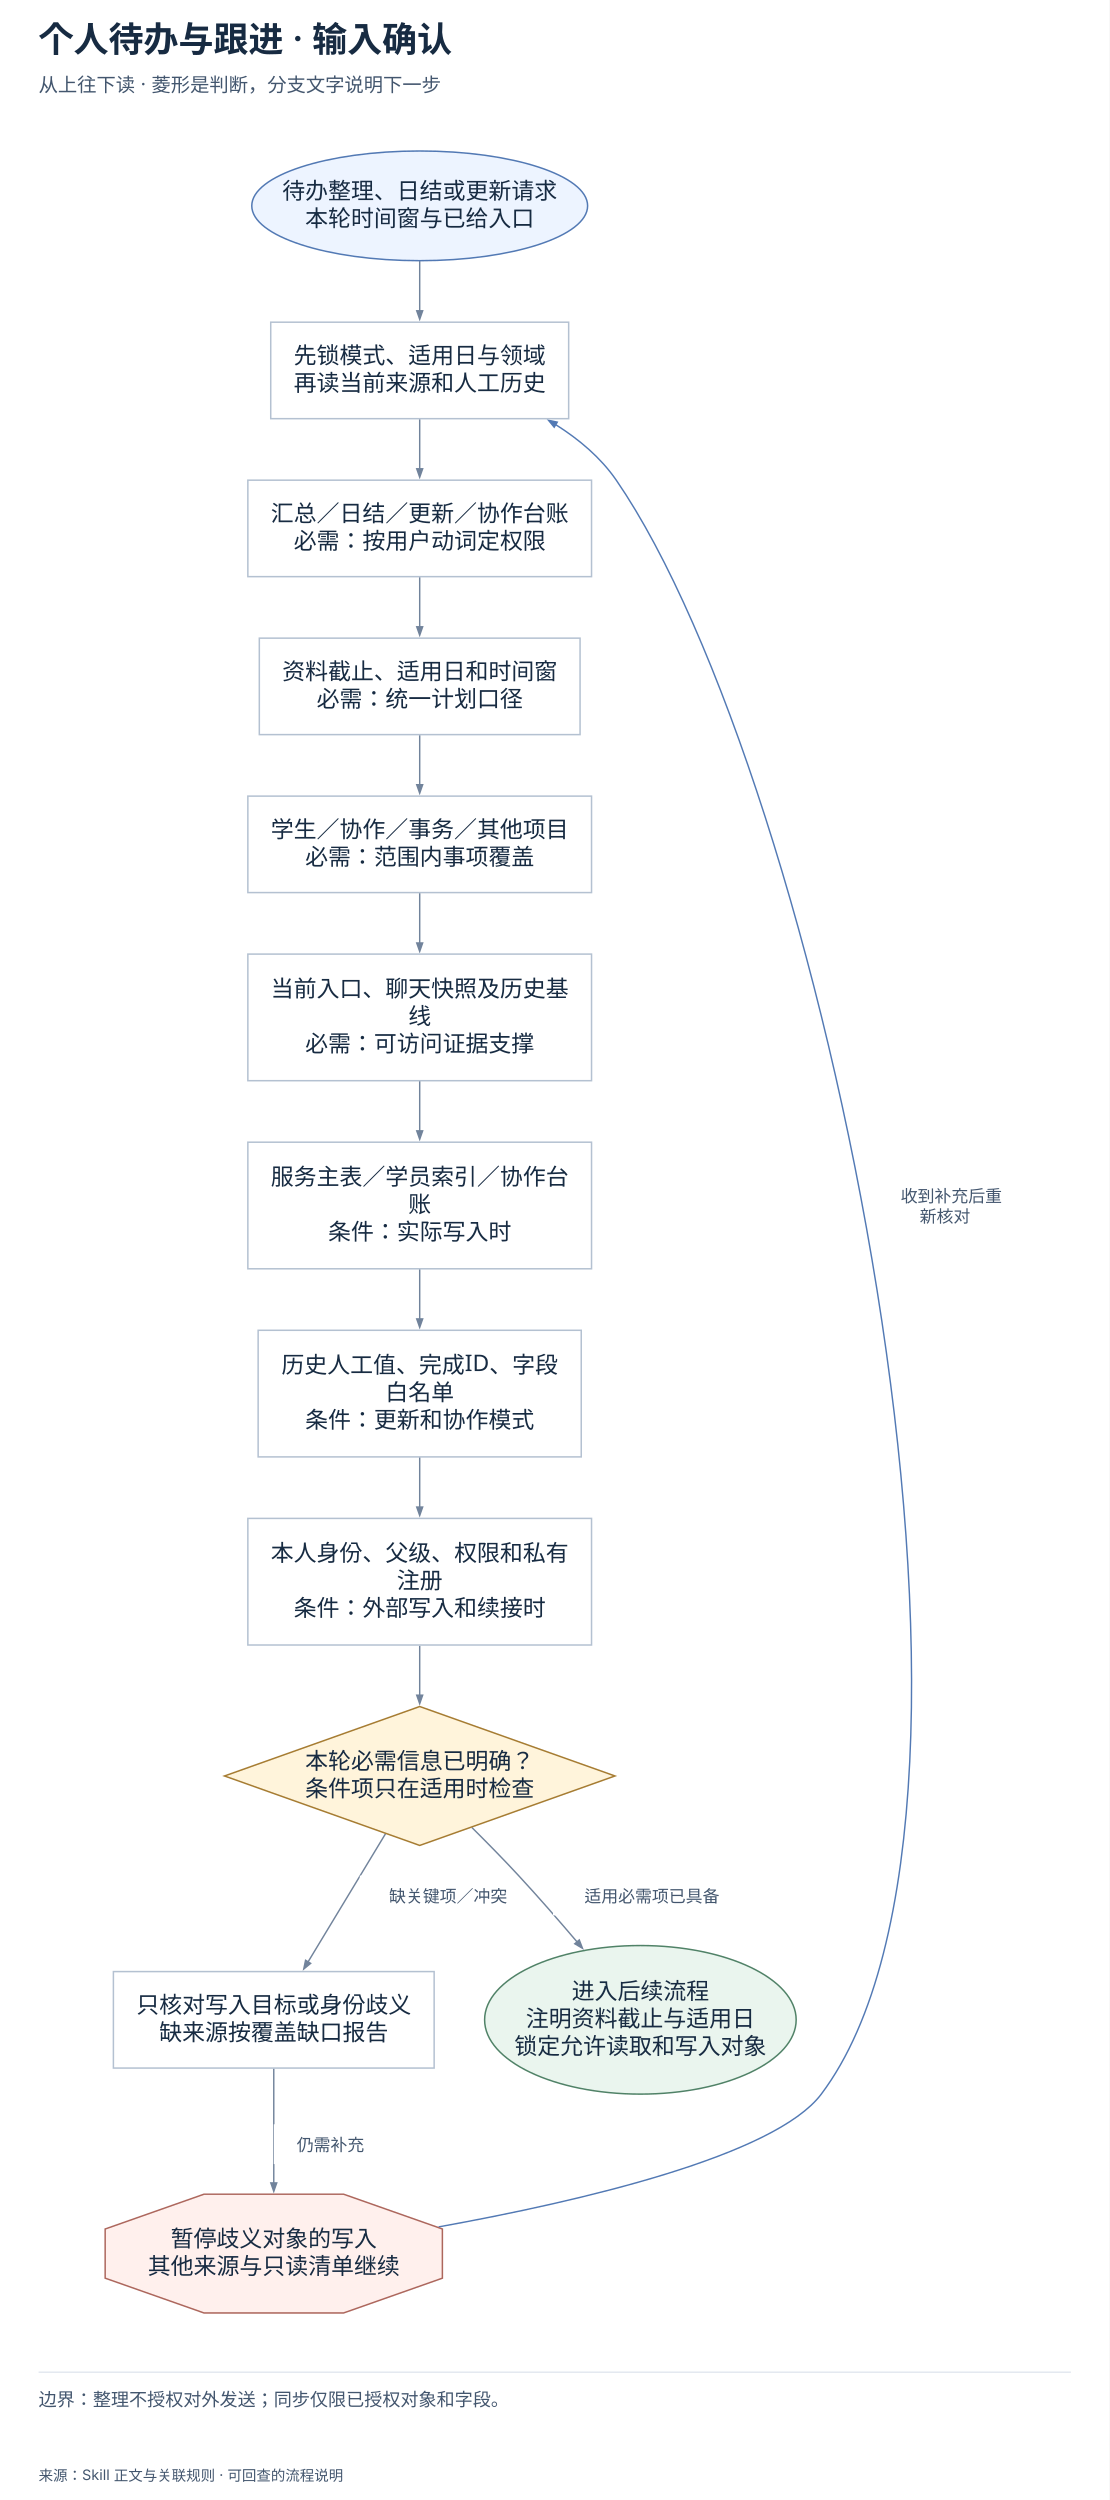
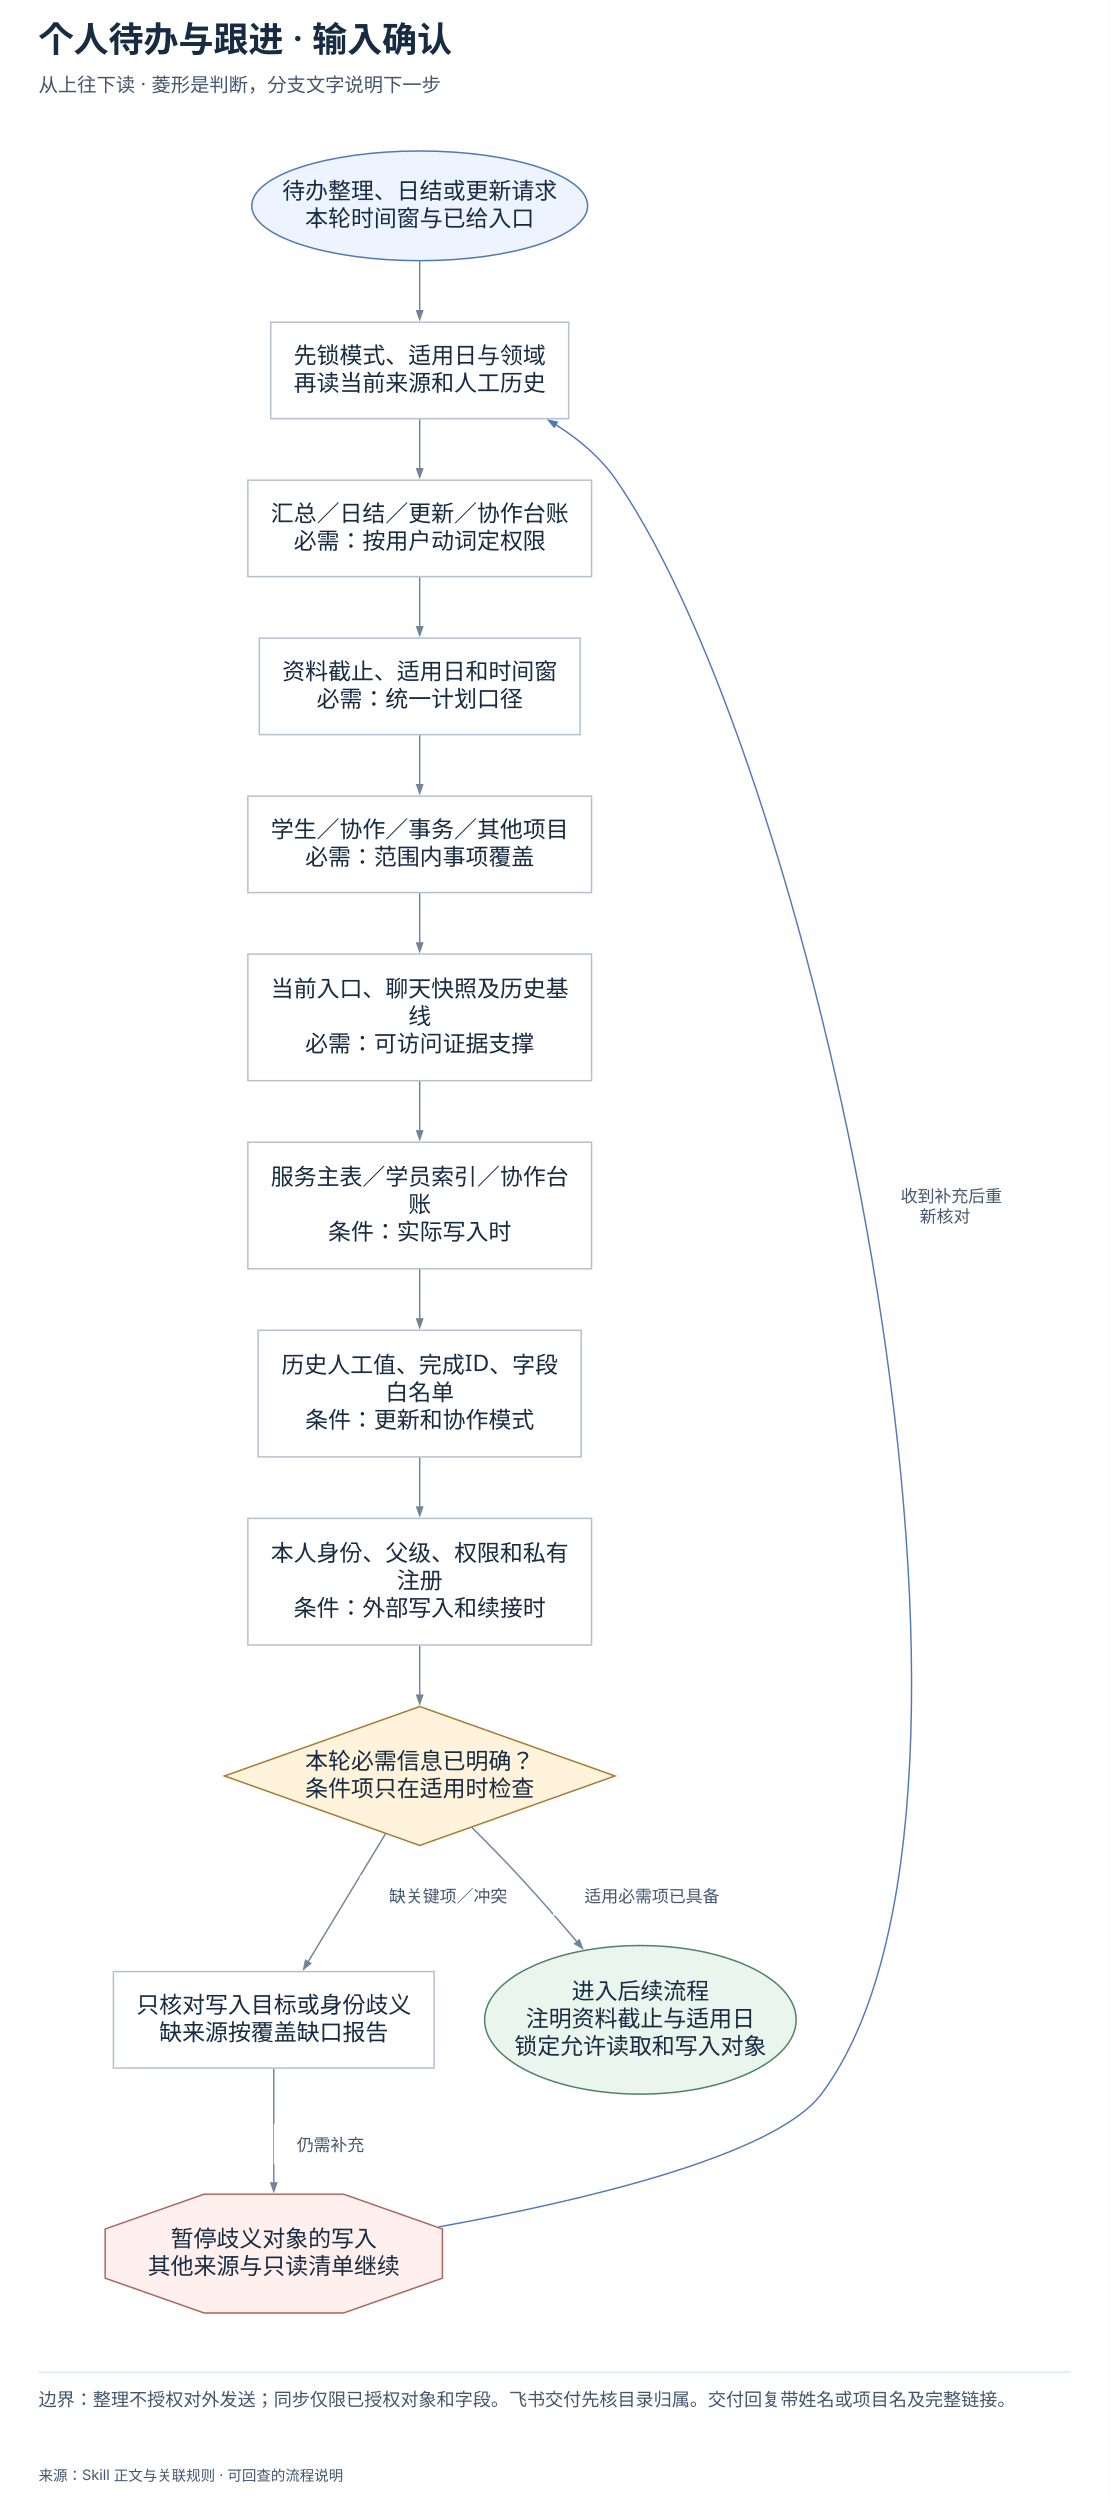
- <svg xmlns="http://www.w3.org/2000/svg" data-artifact-sha256="889e9d1fbd178d2241fd3d77edec50ce8e6fa4b658ec50bc96c885209e6387bf" viewBox="0 0 920.00 2073.00" width="920.00" height="2073.00" role="img" aria-labelledby="title desc" data-entry-x="348.01" data-definition-sha256="19f4eb672329b8d0dbe4350b0b38d1f2c1aa0d36d819c5162749a2462f06d838" data-renderer="viz-3.31.0">
+ <svg xmlns="http://www.w3.org/2000/svg" data-artifact-sha256="d741a449f9b27aad9ab83bee80bb02a4ac38f8d9e15d572dd6f590900f027727" viewBox="0 0 920.00 2073.00" width="920.00" height="2073.00" role="img" aria-labelledby="title desc" data-entry-x="348.01" data-definition-sha256="f4ffcb005cec497f7855d2dceed4ec212cb3ac2f0e52e27a095935b80ca9a575" data-renderer="viz-3.31.0">
  <rect width="100%" height="100%" fill="white" />
  <g font-family="-apple-system,BlinkMacSystemFont,PingFang SC,sans-serif" fill="#172b42">
    <text x="32" y="43" font-size="29" font-weight="600">个人待办与跟进 · 输入确认</text>
    <text x="32" y="76" font-size="16" fill="#43566e">从上往下读 · 菱形是判断，分支文字说明下一步</text>
  </g>
  <svg x="62.00" y="100" width="796" height="1843" viewBox="0 0 796 1843">
    <g id="graph0" class="graph" transform="scale(1 1) rotate(0) translate(25.2 1817.9)">
      <g id="edge1" class="edge">
        <path fill="none" stroke="#71839b" stroke-width="1.2" d="M260.81,-1701.44C260.81,-1688.15 260.81,-1673.54 260.81,-1660.04" />
        <polygon fill="#71839b" stroke="#71839b" stroke-width="1.2" points="263.26,-1660.17 260.81,-1653.17 258.36,-1660.17 263.26,-1660.17" />
      </g>
      <g id="edge2" class="edge">
        <path fill="none" stroke="#71839b" stroke-width="1.2" d="M260.81,-1570.34C260.81,-1557.33 260.81,-1542.71 260.81,-1529.11" />
        <polygon fill="#71839b" stroke="#71839b" stroke-width="1.2" points="263.26,-1529.17 260.81,-1522.17 258.36,-1529.17 263.26,-1529.17" />
      </g>
      <g id="edge3" class="edge">
        <path fill="none" stroke="#71839b" stroke-width="1.2" d="M260.81,-1439.34C260.81,-1426.34 260.81,-1411.72 260.81,-1398.12" />
        <polygon fill="#71839b" stroke="#71839b" stroke-width="1.2" points="263.26,-1398.18 260.81,-1391.18 258.36,-1398.18 263.26,-1398.18" />
      </g>
      <g id="edge4" class="edge">
        <path fill="none" stroke="#71839b" stroke-width="1.2" d="M260.81,-1308.35C260.81,-1295.35 260.81,-1280.73 260.81,-1267.13" />
        <polygon fill="#71839b" stroke="#71839b" stroke-width="1.2" points="263.26,-1267.19 260.81,-1260.19 258.36,-1267.19 263.26,-1267.19" />
      </g>
      <g id="edge5" class="edge">
        <path fill="none" stroke="#71839b" stroke-width="1.2" d="M260.81,-1177.35C260.81,-1164.49 260.81,-1149.89 260.81,-1135.84" />
        <polygon fill="#71839b" stroke="#71839b" stroke-width="1.2" points="263.26,-1136 260.81,-1129 258.36,-1136 263.26,-1136" />
      </g>
      <g id="edge6" class="edge">
        <path fill="none" stroke="#71839b" stroke-width="1.2" d="M260.81,-1021.58C260.81,-1008.19 260.81,-993.66 260.81,-979.87" />
        <polygon fill="#71839b" stroke="#71839b" stroke-width="1.2" points="263.26,-980.21 260.81,-973.21 258.36,-980.21 263.26,-980.21" />
      </g>
      <g id="edge7" class="edge">
        <path fill="none" stroke="#71839b" stroke-width="1.2" d="M260.81,-865.6C260.81,-852.22 260.81,-837.69 260.81,-823.89" />
        <polygon fill="#71839b" stroke="#71839b" stroke-width="1.2" points="263.26,-824.23 260.81,-817.23 258.36,-824.23 263.26,-824.23" />
      </g>
      <g id="edge8" class="edge">
        <path fill="none" stroke="#71839b" stroke-width="1.2" d="M260.81,-709.63C260.81,-696.24 260.81,-681.71 260.81,-667.92" />
        <polygon fill="#71839b" stroke="#71839b" stroke-width="1.2" points="263.26,-668.26 260.81,-661.26 258.36,-668.26 263.26,-668.26" />
      </g>
      <g id="edge9" class="edge">
        <path fill="none" stroke="#71839b" stroke-width="1.2" d="M260.81,-553.26C260.81,-540.05 260.81,-525.69 260.81,-511.91" />
        <polygon fill="#71839b" stroke="#71839b" stroke-width="1.2" points="263.26,-512.23 260.81,-505.23 258.36,-512.23 263.26,-512.23" />
      </g>
      <g id="edge10" class="edge">
        <path fill="none" stroke="#71839b" stroke-width="1.2" d="M232.44,-397.32C213.1,-365.33 187.6,-323.13 168.25,-291.12" />
        <polygon fill="#71839b" stroke="#71839b" stroke-width="1.2" points="170.38,-289.9 164.66,-285.18 166.18,-292.44 170.38,-289.9" />
        <polygon fill="white" stroke="none" points="211.15,-329.66 211.15,-362.66 333.15,-362.66 333.15,-329.66 211.15,-329.66" />
        <text xml:space="preserve" text-anchor="start" x="235.4" y="-340.56" font-family="PingFang SC" font-size="14.00" fill="#43566e">缺关键项／冲突</text>
      </g>
      <g id="edge13" class="edge">
        <path fill="none" stroke="#71839b" stroke-width="1.2" d="M304.05,-402.56C316.75,-389.95 330.53,-375.93 342.81,-362.66 359.01,-345.16 376.03,-325.64 391.38,-307.58" />
        <polygon fill="#71839b" stroke="#71839b" stroke-width="1.2" points="393.13,-309.31 395.79,-302.38 389.39,-306.14 393.13,-309.31" />
        <polygon fill="white" stroke="none" points="371.37,-329.66 371.37,-362.66 507.37,-362.66 507.37,-329.66 371.37,-329.66" />
        <text xml:space="preserve" text-anchor="start" x="397.37" y="-340.56" font-family="PingFang SC" font-size="14.00" fill="#43566e">适用必需项已具备</text>
      </g>
      <g id="edge11" class="edge">
        <path fill="none" stroke="#71839b" stroke-width="1.2" d="M139.81,-202.78C139.81,-175.32 139.81,-138.23 139.81,-107.49" />
        <polygon fill="#71839b" stroke="#71839b" stroke-width="1.2" points="142.26,-107.82 139.81,-100.82 137.36,-107.82 142.26,-107.82" />
        <polygon fill="white" stroke="none" points="139.81,-123.46 139.81,-156.46 219.81,-156.46 219.81,-123.46 139.81,-123.46" />
        <text xml:space="preserve" text-anchor="start" x="158.81" y="-134.36" font-family="PingFang SC" font-size="14.00" fill="#43566e">仍需补充</text>
      </g>
      <g id="edge12" class="edge">
        <path fill="none" stroke="#5279b4" stroke-width="1.2" d="M276.48,-71.35C395.69,-92.89 555.41,-130.39 593.81,-181.46 773.97,-421.07 593.74,-1272.77 423.81,-1519.74 410.97,-1538.4 392.96,-1553.58 373.56,-1565.8" />
        <polygon fill="#5279b4" stroke="#5279b4" stroke-width="1.2" points="372.34,-1563.67 367.62,-1569.4 374.87,-1567.87 372.34,-1563.67" />
        <polygon fill="white" stroke="none" points="637.15,-891.3 637.15,-945.3 745.15,-945.3 745.15,-891.3 637.15,-891.3" />
        <text xml:space="preserve" text-anchor="start" x="659.65" y="-921.1" font-family="PingFang SC" font-size="14.00" fill="#43566e">收到补充后重</text>
        <text xml:space="preserve" text-anchor="start" x="675.4" y="-904.3" font-family="PingFang SC" font-size="14.00" fill="#43566e">新核对</text>
      </g>
      <g id="node1" class="node">
        <ellipse fill="#edf4ff" stroke="#5279b4" stroke-width="1.25" cx="260.81" cy="-1747.22" rx="139.24" ry="45.48" />
        <text xml:space="preserve" text-anchor="middle" x="260.81" y="-1752.92" font-family="PingFang SC" font-size="19.00" fill="#172b42">待办整理、日结或更新请求</text>
        <text xml:space="preserve" text-anchor="middle" x="260.81" y="-1730.12" font-family="PingFang SC" font-size="19.00" fill="#172b42">本轮时间窗与已给入口</text>
      </g>
      <g id="node2" class="node">
        <polygon fill="#ffffff" stroke="#b4c1d1" stroke-width="1.25" points="384.33,-1650.74 137.29,-1650.74 137.29,-1570.74 384.33,-1570.74 384.33,-1650.74" />
        <text xml:space="preserve" text-anchor="middle" x="260.81" y="-1616.44" font-family="PingFang SC" font-size="19.00" fill="#172b42">先锁模式、适用日与领域</text>
        <text xml:space="preserve" text-anchor="middle" x="260.81" y="-1593.64" font-family="PingFang SC" font-size="19.00" fill="#172b42">再读当前来源和人工历史</text>
      </g>
      <g id="node3" class="node">
        <polygon fill="#ffffff" stroke="#b4c1d1" stroke-width="1.25" points="403.3,-1519.74 118.32,-1519.74 118.32,-1439.75 403.3,-1439.75 403.3,-1519.74" />
        <text xml:space="preserve" text-anchor="middle" x="260.81" y="-1485.45" font-family="PingFang SC" font-size="19.00" fill="#172b42">汇总／日结／更新／协作台账</text>
        <text xml:space="preserve" text-anchor="middle" x="260.81" y="-1462.65" font-family="PingFang SC" font-size="19.00" fill="#172b42">必需：按用户动词定权限</text>
      </g>
      <g id="node4" class="node">
        <polygon fill="#ffffff" stroke="#b4c1d1" stroke-width="1.25" points="393.79,-1388.75 127.83,-1388.75 127.83,-1308.76 393.79,-1308.76 393.79,-1388.75" />
        <text xml:space="preserve" text-anchor="middle" x="260.81" y="-1354.46" font-family="PingFang SC" font-size="19.00" fill="#172b42">资料截止、适用日和时间窗</text>
        <text xml:space="preserve" text-anchor="middle" x="260.81" y="-1331.66" font-family="PingFang SC" font-size="19.00" fill="#172b42">必需：统一计划口径</text>
      </g>
      <g id="node5" class="node">
        <polygon fill="#ffffff" stroke="#b4c1d1" stroke-width="1.25" points="403.3,-1257.76 118.32,-1257.76 118.32,-1177.77 403.3,-1177.77 403.3,-1257.76" />
        <text xml:space="preserve" text-anchor="middle" x="260.81" y="-1223.46" font-family="PingFang SC" font-size="19.00" fill="#172b42">学生／协作／事务／其他项目</text>
        <text xml:space="preserve" text-anchor="middle" x="260.81" y="-1200.66" font-family="PingFang SC" font-size="19.00" fill="#172b42">必需：范围内事项覆盖</text>
      </g>
      <g id="node6" class="node">
        <polygon fill="#ffffff" stroke="#b4c1d1" stroke-width="1.25" points="403.3,-1126.77 118.32,-1126.77 118.32,-1021.79 403.3,-1021.79 403.3,-1126.77" />
        <text xml:space="preserve" text-anchor="middle" x="260.81" y="-1091.38" font-family="PingFang SC" font-size="19.00" fill="#172b42">当前入口、聊天快照及历史基</text>
        <text xml:space="preserve" text-anchor="middle" x="260.81" y="-1068.58" font-family="PingFang SC" font-size="19.00" fill="#172b42">线</text>
        <text xml:space="preserve" text-anchor="middle" x="260.81" y="-1045.78" font-family="PingFang SC" font-size="19.00" fill="#172b42">必需：可访问证据支撑</text>
      </g>
      <g id="node7" class="node">
        <polygon fill="#ffffff" stroke="#b4c1d1" stroke-width="1.25" points="403.3,-970.79 118.32,-970.79 118.32,-865.82 403.3,-865.82 403.3,-970.79" />
        <text xml:space="preserve" text-anchor="middle" x="260.81" y="-935.4" font-family="PingFang SC" font-size="19.00" fill="#172b42">服务主表／学员索引／协作台</text>
        <text xml:space="preserve" text-anchor="middle" x="260.81" y="-912.6" font-family="PingFang SC" font-size="19.00" fill="#172b42">账</text>
        <text xml:space="preserve" text-anchor="middle" x="260.81" y="-889.8" font-family="PingFang SC" font-size="19.00" fill="#172b42">条件：实际写入时</text>
      </g>
      <g id="node8" class="node">
        <polygon fill="#ffffff" stroke="#b4c1d1" stroke-width="1.25" points="394.77,-814.82 126.85,-814.82 126.85,-709.84 394.77,-709.84 394.77,-814.82" />
        <text xml:space="preserve" text-anchor="middle" x="260.81" y="-779.43" font-family="PingFang SC" font-size="19.00" fill="#172b42">历史人工值、完成ID、字段</text>
        <text xml:space="preserve" text-anchor="middle" x="260.81" y="-756.63" font-family="PingFang SC" font-size="19.00" fill="#172b42">白名单</text>
        <text xml:space="preserve" text-anchor="middle" x="260.81" y="-733.83" font-family="PingFang SC" font-size="19.00" fill="#172b42">条件：更新和协作模式</text>
      </g>
      <g id="node9" class="node">
        <polygon fill="#ffffff" stroke="#b4c1d1" stroke-width="1.25" points="403.3,-658.84 118.32,-658.84 118.32,-553.86 403.3,-553.86 403.3,-658.84" />
        <text xml:space="preserve" text-anchor="middle" x="260.81" y="-623.45" font-family="PingFang SC" font-size="19.00" fill="#172b42">本人身份、父级、权限和私有</text>
        <text xml:space="preserve" text-anchor="middle" x="260.81" y="-600.65" font-family="PingFang SC" font-size="19.00" fill="#172b42">注册</text>
        <text xml:space="preserve" text-anchor="middle" x="260.81" y="-577.85" font-family="PingFang SC" font-size="19.00" fill="#172b42">条件：外部写入和续接时</text>
      </g>
      <g id="node10" class="node">
        <polygon fill="#fff4db" stroke="#a67c32" stroke-width="1.25" points="260.81,-502.86 98.92,-445.26 260.81,-387.66 422.7,-445.26 260.81,-502.86" />
        <text xml:space="preserve" text-anchor="middle" x="260.81" y="-450.96" font-family="PingFang SC" font-size="19.00" fill="#172b42">本轮必需信息已明确？</text>
        <text xml:space="preserve" text-anchor="middle" x="260.81" y="-428.16" font-family="PingFang SC" font-size="19.00" fill="#172b42">条件项只在适用时检查</text>
      </g>
      <g id="node11" class="node">
        <polygon fill="#ffffff" stroke="#b4c1d1" stroke-width="1.25" points="272.79,-283.06 6.83,-283.06 6.83,-203.06 272.79,-203.06 272.79,-283.06" />
        <text xml:space="preserve" text-anchor="middle" x="139.81" y="-248.76" font-family="PingFang SC" font-size="19.00" fill="#172b42">只核对写入目标或身份歧义</text>
        <text xml:space="preserve" text-anchor="middle" x="139.81" y="-225.96" font-family="PingFang SC" font-size="19.00" fill="#172b42">缺来源按覆盖缺口报告</text>
      </g>
      <g id="node12" class="node">
        <polygon fill="#fff0ed" stroke="#ad675d" stroke-width="1.25" points="279.62,-28.84 279.62,-69.62 197.72,-98.46 81.9,-98.46 0,-69.62 0,-28.84 81.9,0 197.72,0 279.62,-28.84" />
        <text xml:space="preserve" text-anchor="middle" x="139.81" y="-54.93" font-family="PingFang SC" font-size="19.00" fill="#172b42">暂停歧义对象的写入</text>
        <text xml:space="preserve" text-anchor="middle" x="139.81" y="-32.13" font-family="PingFang SC" font-size="19.00" fill="#172b42">其他来源与只读清单继续</text>
      </g>
      <g id="node13" class="node">
        <ellipse fill="#eaf5ee" stroke="#508267" stroke-width="1.25" cx="443.81" cy="-243.06" rx="129.17" ry="61.6" />
        <text xml:space="preserve" text-anchor="middle" x="443.81" y="-260.16" font-family="PingFang SC" font-size="19.00" fill="#172b42">进入后续流程</text>
        <text xml:space="preserve" text-anchor="middle" x="443.81" y="-237.36" font-family="PingFang SC" font-size="19.00" fill="#172b42">注明资料截止与适用日</text>
        <text xml:space="preserve" text-anchor="middle" x="443.81" y="-214.56" font-family="PingFang SC" font-size="19.00" fill="#172b42">锁定允许读取和写入对象</text>
      </g>
    </g>
  </svg>
  <path d="M32 1967H888" stroke="#dce3ec" />
  <g font-family="-apple-system,BlinkMacSystemFont,PingFang SC,sans-serif" fill="#43566e">
-     <text x="32" y="1995" font-size="15">边界：整理不授权对外发送；同步仅限已授权对象和字段。</text>
+     <text x="32" y="1995" font-size="15">边界：整理不授权对外发送；同步仅限已授权对象和字段。飞书交付先核目录归属。交付回复带姓名或项目名及完整链接。</text>
    <text x="32" y="2057" font-size="12">来源：Skill 正文与关联规则 · 可回查的流程说明</text>
  </g>
</svg>
